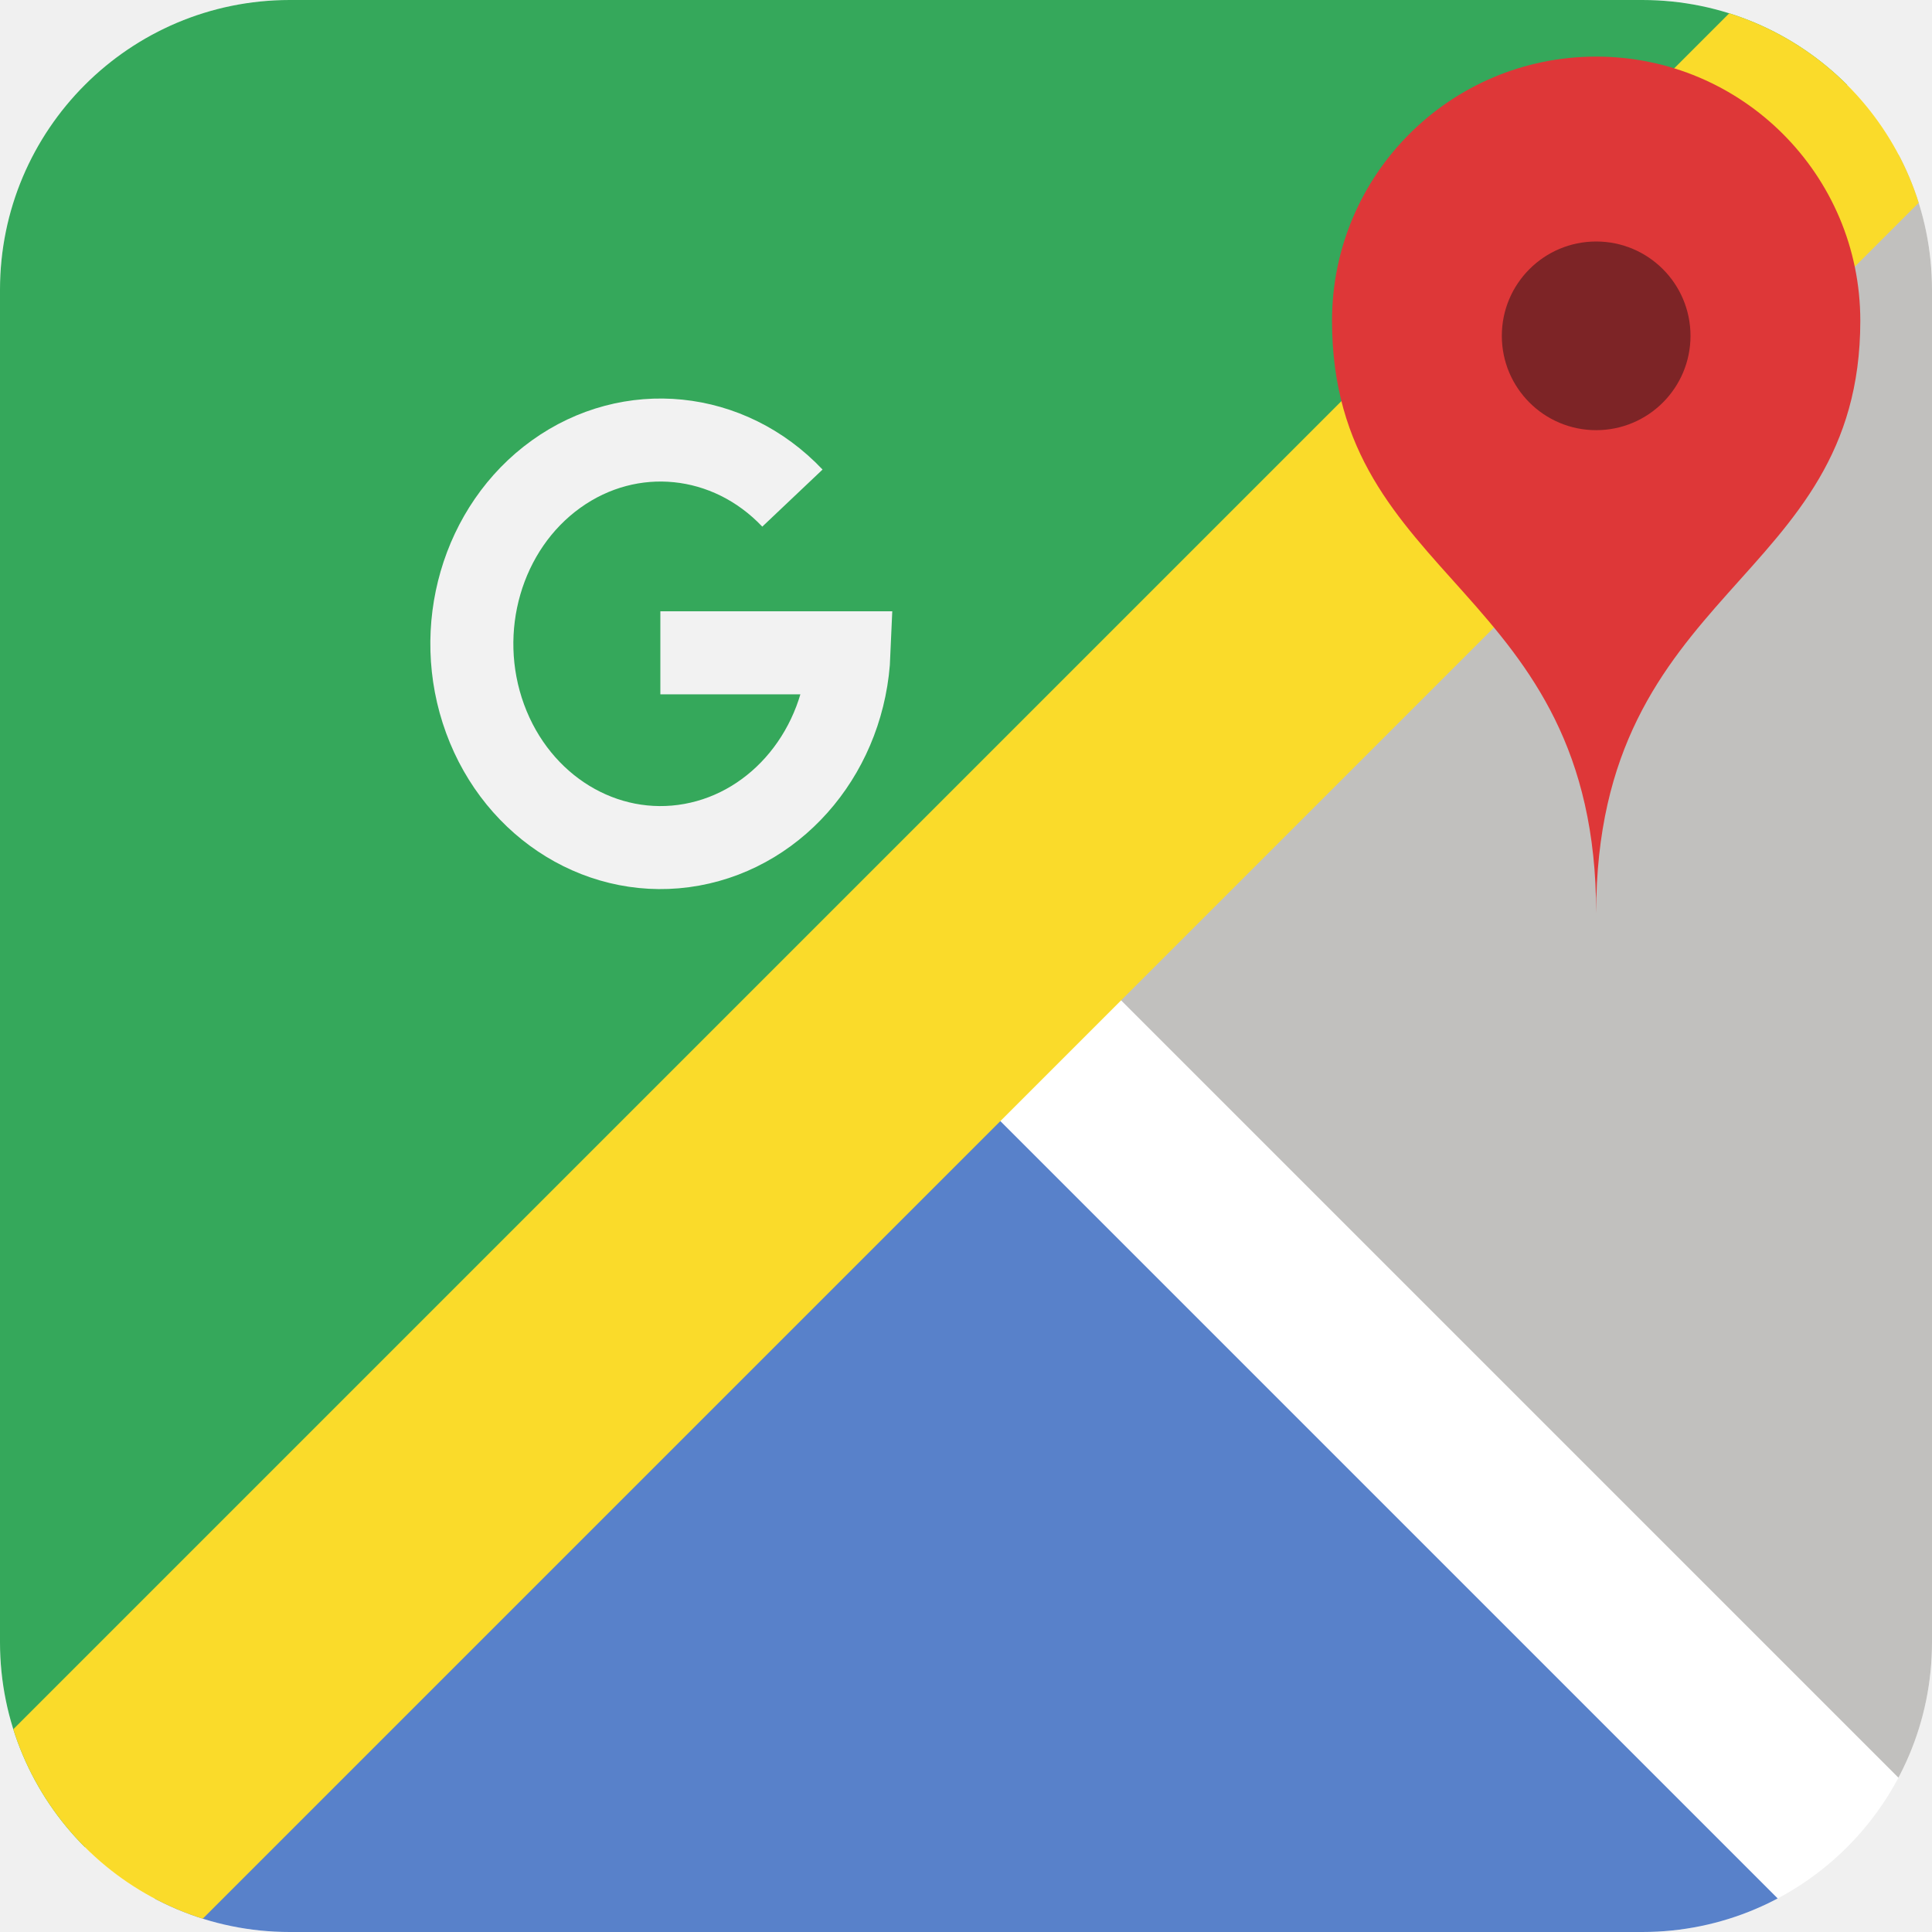
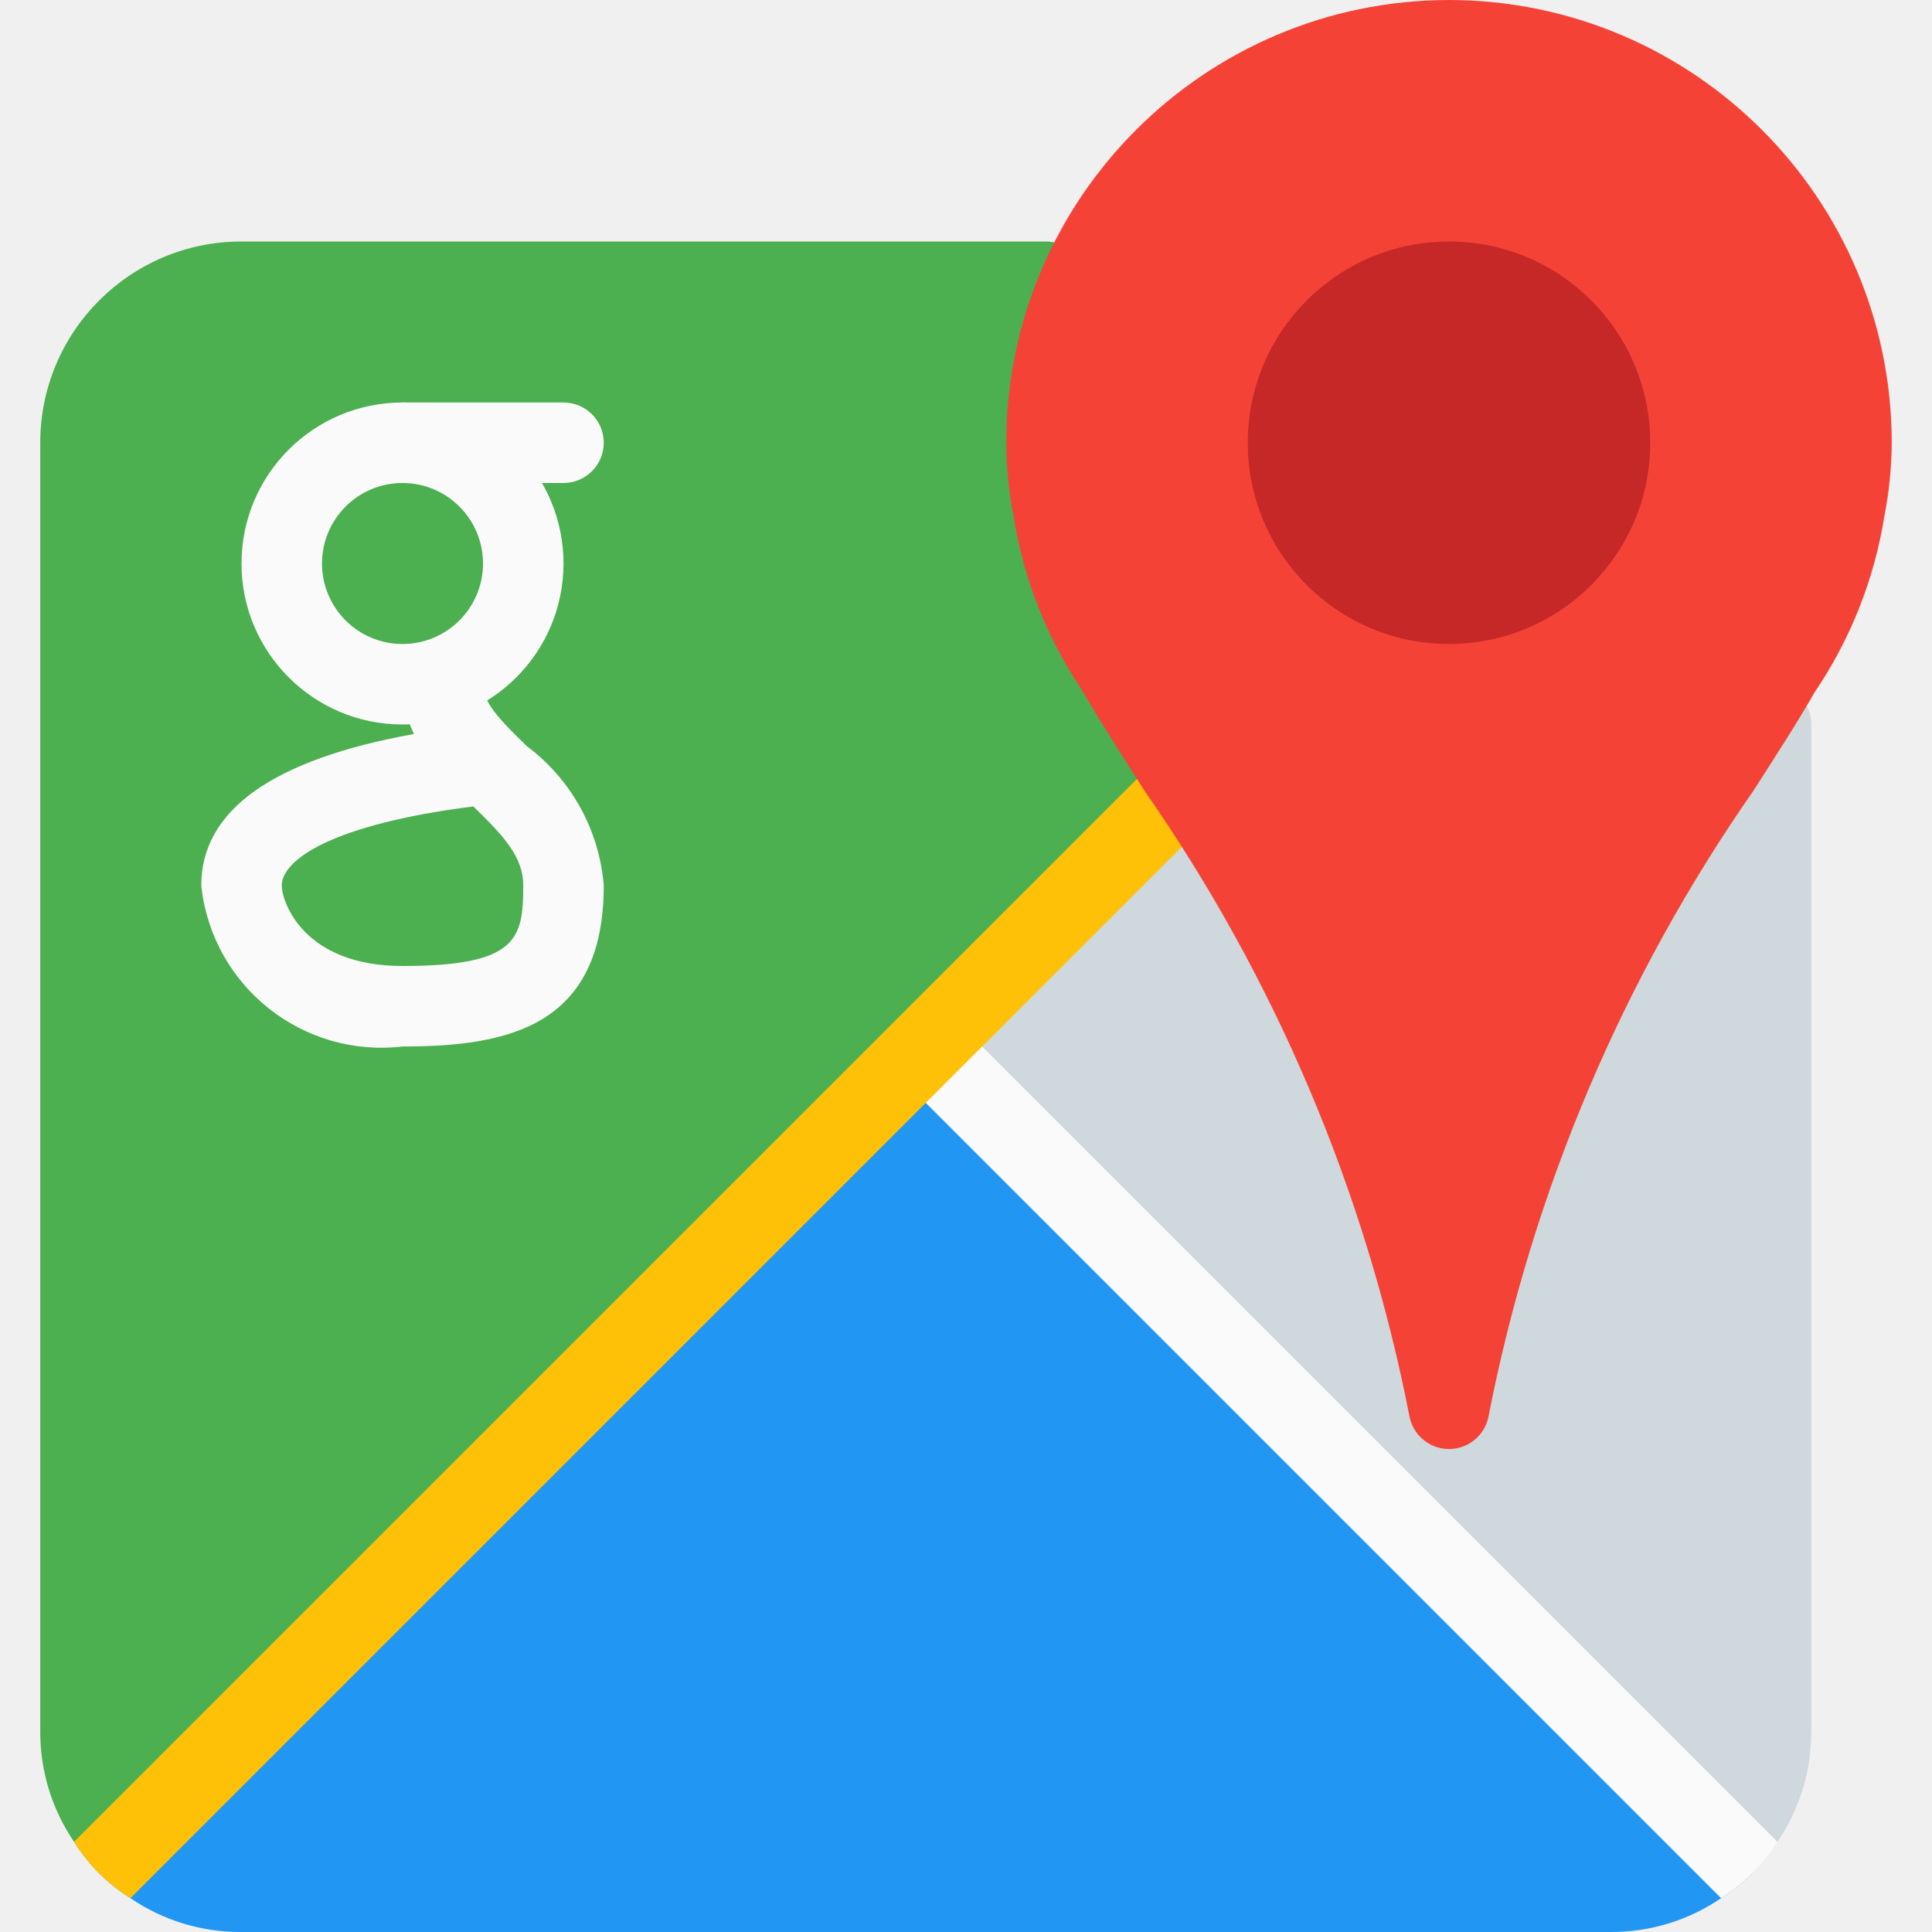
- <svg xmlns="http://www.w3.org/2000/svg" xmlns:xlink="http://www.w3.org/1999/xlink" aria-label="Google Maps" role="img" viewBox="0 0 512 512">
-   <rect id="a" width="512" height="512" x="0" y="0" rx="15%" fill="#fff" />
-   <clipPath id="b">
-     <use xlink:href="#a" />
-   </clipPath>
-   <g clip-path="url(#b)">
-     <path fill="#35a85b" d="M0 512V0h512z" />
-     <path fill="#5881ca" d="M256 288L32 512h448z" />
-     <path fill="#c1c0be" d="M288 256L512 32v448z" />
-     <path stroke="#fadb2a" stroke-width="71" d="M0 512L512 0" />
-     <path fill="none" stroke="#f2f2f2" stroke-width="22" d="M175 173h50a50 54 0 1 1-15-41" />
-     <path fill="#de3738" d="M353 85a70 70 0 0 1 140 0c0 70-70 70-70 157 0-87-70-87-70-157" />
-     <circle cx="423" cy="89" r="25" fill="#7d2426" />
+ <svg xmlns="http://www.w3.org/2000/svg" version="1.1" id="Capa_1" x="0px" y="0px" viewBox="0 0 512.001 512.001" style="enable-background:new 0 0 512.001 512.001;" xml:space="preserve">
+   <path style="fill:#CFD8DC;" d="M480.001,192v266.667c0.076,10.496-3.05,20.766-8.96,29.44c-1.898,3.003-4.116,5.793-6.613,8.32  L252.801,284.8l-7.467-7.467l145.707-145.707l9.173,5.76l74.667,45.44C478.058,184.795,479.994,188.263,480.001,192z" />
+   <path style="fill:#4CAF50;" d="M391.041,131.627L237.868,284.8L26.241,496.427c-2.498-2.527-4.715-5.317-6.613-8.32  c-5.91-8.674-9.036-18.944-8.96-29.44V117.333C10.668,87.878,34.546,64,64.001,64h213.333c1.939,0.066,3.837,0.577,5.547,1.493  l98.987,60.373L391.041,131.627z" />
+   <path style="fill:#2196F3;" d="M464.428,496.427c-2.526,2.499-5.315,4.717-8.32,6.613c-8.674,5.911-18.944,9.037-29.44,8.96H64.001  c-10.496,0.077-20.766-3.049-29.44-8.96c-3.005-1.897-5.794-4.114-8.32-6.613L237.868,284.8l7.467-7.467l7.467,7.467  L464.428,496.427z" />
+   <path style="fill:#FAFAFA;" d="M471.041,488.107c-3.775,6.05-8.883,11.158-14.933,14.933L237.868,284.8  c-4.082-4.165-4.014-10.851,0.151-14.933c4.106-4.024,10.676-4.024,14.782,0L471.041,488.107z" />
+   <path style="fill:#FFC107;" d="M400.215,137.387L252.801,284.8L34.561,503.04c-6.05-3.775-11.158-8.883-14.933-14.933l362.24-362.24  L400.215,137.387z" />
+   <g>
+     <path style="fill:#FAFAFA;" d="M106.668,192c-23.564,0-42.667-19.103-42.667-42.667s19.103-42.667,42.667-42.667   s42.667,19.103,42.667,42.667S130.232,192,106.668,192z M106.668,128c-11.782,0-21.333,9.551-21.333,21.333   s9.551,21.333,21.333,21.333s21.333-9.551,21.333-21.333S118.45,128,106.668,128z" />
+     <path style="fill:#FAFAFA;" d="M149.335,128h-42.667c-5.891,0-10.667-4.776-10.667-10.667s4.776-10.667,10.667-10.667h42.667   c5.891,0,10.667,4.776,10.667,10.667S155.226,128,149.335,128z" />
+     <path style="fill:#FAFAFA;" d="M106.668,277.333c-26.342,3.08-50.193-15.778-53.273-42.12c-0.021-0.182-0.042-0.364-0.061-0.546   c0-19.947,18.944-33.408,56.363-40.149c-1.999-4.107-3.035-8.616-3.029-13.184c0-5.891,4.776-10.667,10.667-10.667   c5.891,0,10.667,4.776,10.667,10.667c0,4.843,4.416,9.429,11.669,16.448c11.754,8.809,19.159,22.243,20.331,36.885   C160.001,272.171,134.401,277.333,106.668,277.333z M125.441,213.717c-37.376,4.715-50.773,14.144-50.773,20.949   c0,4.267,5.696,21.333,32,21.333c30.571,0,32-7.317,32-21.333C138.668,227.2,133.697,221.717,125.441,213.717z" />
  </g>
+   <path style="fill:#F44336;" d="M384.001,0C319.234,0.082,266.75,52.566,266.668,117.333c0.035,6.445,0.671,12.873,1.899,19.2  c2.571,16.539,8.739,32.312,18.069,46.208c4.949,8.533,10.667,17.408,16.704,26.88c34.686,49.795,58.598,106.281,70.208,165.845  c1.172,5.773,6.803,9.503,12.576,8.331c4.198-0.852,7.478-4.133,8.331-8.331c11.6-59.57,35.506-116.063,70.187-165.867  c6.08-9.451,11.755-18.261,16.277-26.176c9.505-14.025,15.811-29.967,18.475-46.699c1.246-6.39,1.896-12.882,1.941-19.392  C501.252,52.566,448.769,0.082,384.001,0z" />
+   <circle style="fill:#C62828;" cx="384.001" cy="117.333" r="53.333" />
+   <g>
+ </g>
+   <g>
+ </g>
+   <g>
+ </g>
+   <g>
+ </g>
+   <g>
+ </g>
+   <g>
+ </g>
+   <g>
+ </g>
+   <g>
+ </g>
+   <g>
+ </g>
+   <g>
+ </g>
+   <g>
+ </g>
+   <g>
+ </g>
+   <g>
+ </g>
+   <g>
+ </g>
+   <g>
+ </g>
</svg>
